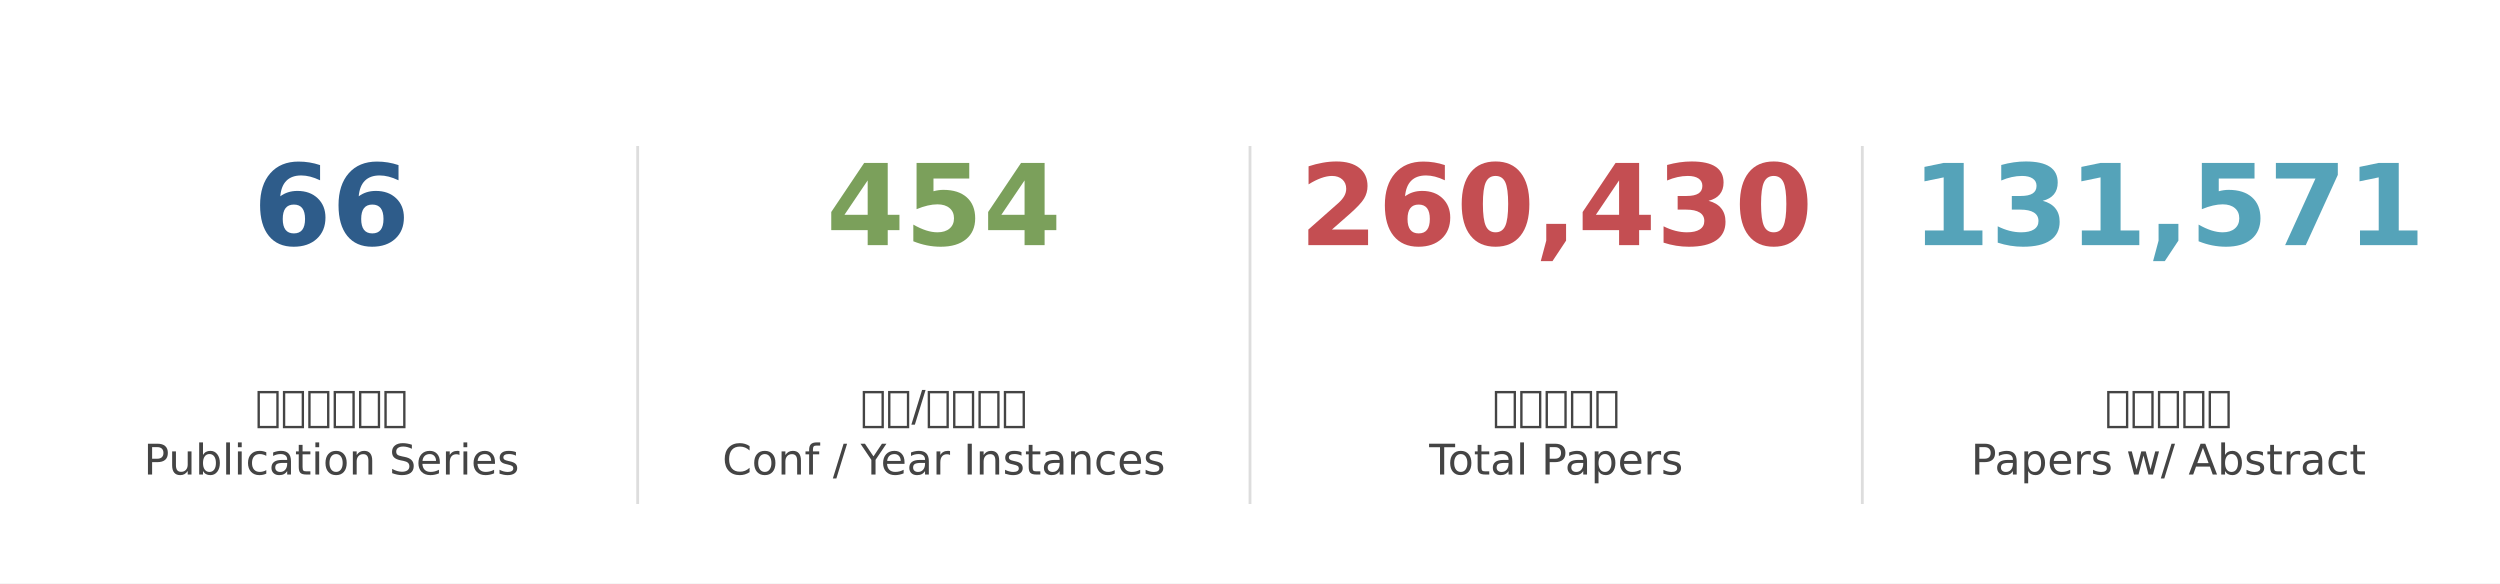
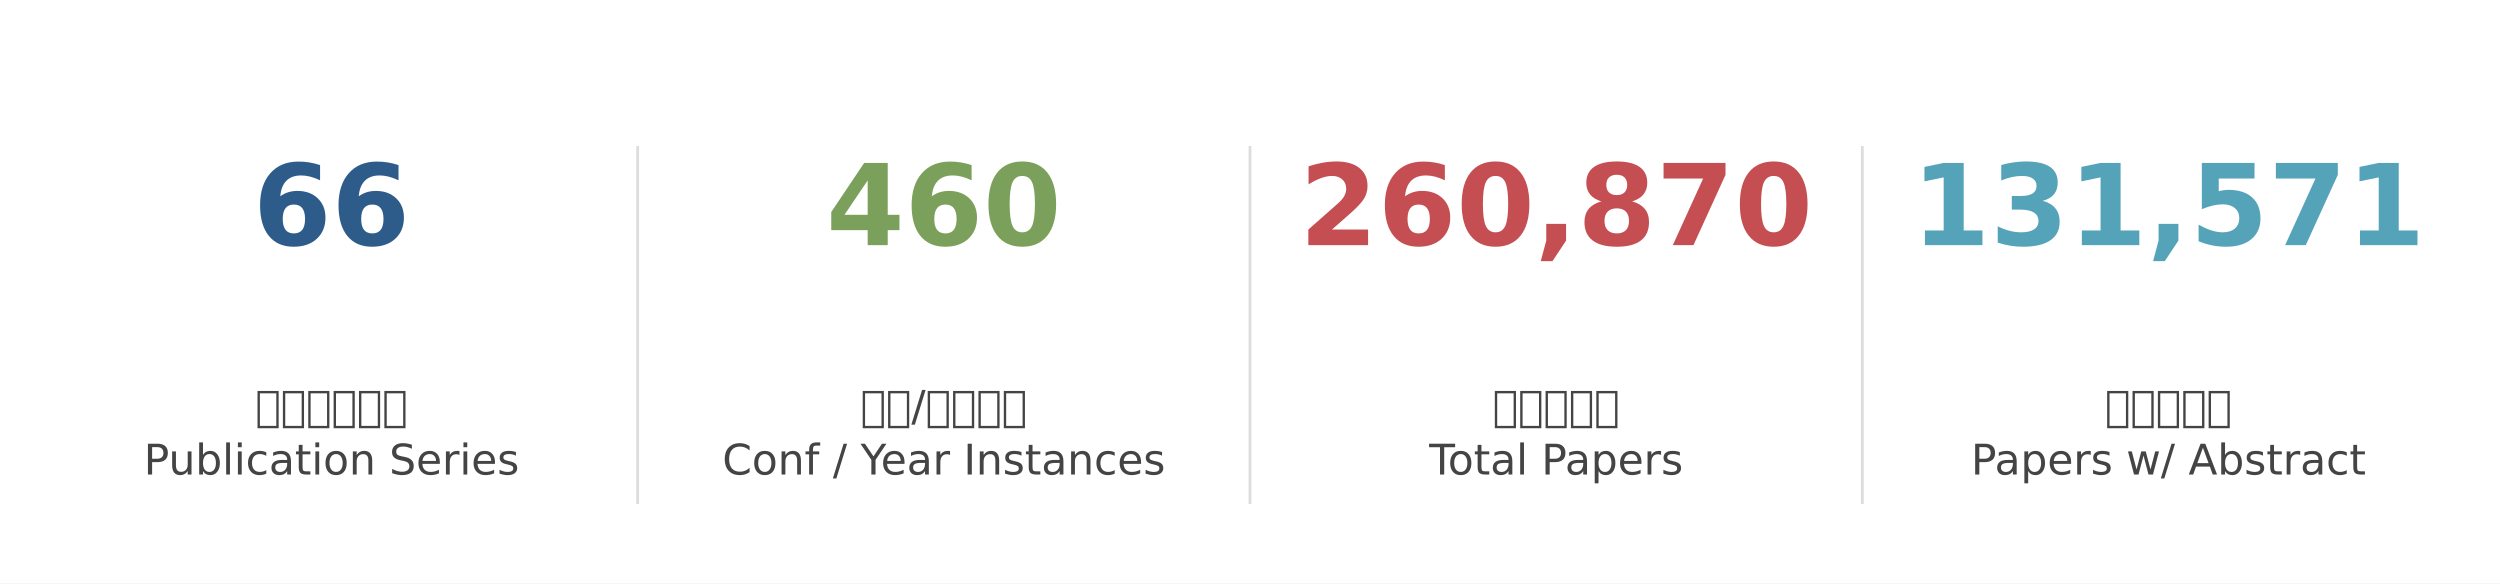
<svg xmlns="http://www.w3.org/2000/svg" xmlns:xlink="http://www.w3.org/1999/xlink" width="709.605pt" height="165.6pt" viewBox="0 0 709.605 165.6" version="1.1">
  <defs>
    <style type="text/css">*{stroke-linejoin: round; stroke-linecap: butt}</style>
  </defs>
  <g id="figure_1">
    <g id="patch_1">
      <path d="M 0 165.6  L 709.605 165.6  L 709.605 0  L 0 0  z " style="fill: #ffffff" />
    </g>
    <g id="axes_1">
      <g id="line2d_1">
-         <path d="M 181.001 142.65  L 181.001 41.85  " clip-path="url(#p3e3f449f23)" style="fill: none; stroke: #dddddd; stroke-width: 0.8; stroke-linecap: square" />
+         <path d="M 181.001 142.65  L 181.001 41.85  " clip-path="url(#p192daa8386)" style="fill: none; stroke: #dddddd; stroke-width: 0.8; stroke-linecap: square" />
      </g>
      <g id="line2d_2">
-         <path d="M 354.803 142.65  L 354.803 41.85  " clip-path="url(#p3e3f449f23)" style="fill: none; stroke: #dddddd; stroke-width: 0.8; stroke-linecap: square" />
+         <path d="M 354.803 142.65  L 354.803 41.85  " clip-path="url(#p192daa8386)" style="fill: none; stroke: #dddddd; stroke-width: 0.8; stroke-linecap: square" />
      </g>
      <g id="line2d_3">
-         <path d="M 528.604 142.65  L 528.604 41.85  " clip-path="url(#p3e3f449f23)" style="fill: none; stroke: #dddddd; stroke-width: 0.8; stroke-linecap: square" />
+         <path d="M 528.604 142.65  L 528.604 41.85  " clip-path="url(#p192daa8386)" style="fill: none; stroke: #dddddd; stroke-width: 0.8; stroke-linecap: square" />
      </g>
      <g id="text_1">
        <g style="fill: #2e5c8a" transform="translate(71.83562 69.58) scale(0.32 -0.32)">
          <defs>
            <path id="DejaVuSans-Bold-36" d="M 2316 2303  Q 2000 2303 1842 2098  Q 1684 1894 1684 1484  Q 1684 1075 1842 870  Q 2000 666 2316 666  Q 2634 666 2792 870  Q 2950 1075 2950 1484  Q 2950 1894 2792 2098  Q 2634 2303 2316 2303  z M 3803 4544  L 3803 3681  Q 3506 3822 3243 3889  Q 2981 3956 2731 3956  Q 2194 3956 1894 3657  Q 1594 3359 1544 2772  Q 1750 2925 1990 3001  Q 2231 3078 2516 3078  Q 3231 3078 3670 2659  Q 4109 2241 4109 1563  Q 4109 813 3618 361  Q 3128 -91 2303 -91  Q 1394 -91 895 523  Q 397 1138 397 2266  Q 397 3422 980 4083  Q 1563 4744 2578 4744  Q 2900 4744 3203 4694  Q 3506 4644 3803 4544  z " transform="scale(0.015625)" />
          </defs>
          <use xlink:href="#DejaVuSans-Bold-36" />
          <use xlink:href="#DejaVuSans-Bold-36" transform="translate(69.58008 0)" />
        </g>
      </g>
      <g id="text_2">
        <g style="fill: #444444" transform="translate(72.495 119.4308) scale(0.12 -0.12)">
          <defs>
            <path id="DejaVuSans-6536" d="M 319 -1131  L 319 4513  L 3519 4513  L 3519 -1131  L 319 -1131  z M 678 -775  L 3163 -775  L 3163 4153  L 678 4153  L 678 -775  z " transform="scale(0.015625)" />
            <path id="DejaVuSans-5f55" d="M 319 -1131  L 319 4513  L 3519 4513  L 3519 -1131  L 319 -1131  z M 678 -775  L 3163 -775  L 3163 4153  L 678 4153  L 678 -775  z " transform="scale(0.015625)" />
            <path id="DejaVuSans-520a" d="M 319 -1131  L 319 4513  L 3519 4513  L 3519 -1131  L 319 -1131  z M 678 -775  L 3163 -775  L 3163 4153  L 678 4153  L 678 -775  z " transform="scale(0.015625)" />
            <path id="DejaVuSans-7269" d="M 319 -1131  L 319 4513  L 3519 4513  L 3519 -1131  L 319 -1131  z M 678 -775  L 3163 -775  L 3163 4153  L 678 4153  L 678 -775  z " transform="scale(0.015625)" />
            <path id="DejaVuSans-7cfb" d="M 319 -1131  L 319 4513  L 3519 4513  L 3519 -1131  L 319 -1131  z M 678 -775  L 3163 -775  L 3163 4153  L 678 4153  L 678 -775  z " transform="scale(0.015625)" />
            <path id="DejaVuSans-5217" d="M 319 -1131  L 319 4513  L 3519 4513  L 3519 -1131  L 319 -1131  z M 678 -775  L 3163 -775  L 3163 4153  L 678 4153  L 678 -775  z " transform="scale(0.015625)" />
          </defs>
          <use xlink:href="#DejaVuSans-6536" />
          <use xlink:href="#DejaVuSans-5f55" transform="translate(60.00977 0)" />
          <use xlink:href="#DejaVuSans-520a" transform="translate(120.0195 0)" />
          <use xlink:href="#DejaVuSans-7269" transform="translate(180.0293 0)" />
          <use xlink:href="#DejaVuSans-7cfb" transform="translate(240.0391 0)" />
          <use xlink:href="#DejaVuSans-5217" transform="translate(300.0488 0)" />
        </g>
        <g style="fill: #444444" transform="translate(40.815 134.6918) scale(0.12 -0.12)">
          <defs>
            <path id="DejaVuSans-50" d="M 1259 4147  L 1259 2394  L 2053 2394  Q 2494 2394 2734 2622  Q 2975 2850 2975 3272  Q 2975 3691 2734 3919  Q 2494 4147 2053 4147  L 1259 4147  z M 628 4666  L 2053 4666  Q 2838 4666 3239 4311  Q 3641 3956 3641 3272  Q 3641 2581 3239 2228  Q 2838 1875 2053 1875  L 1259 1875  L 1259 0  L 628 0  L 628 4666  z " transform="scale(0.015625)" />
            <path id="DejaVuSans-75" d="M 544 1381  L 544 3500  L 1119 3500  L 1119 1403  Q 1119 906 1312 657  Q 1506 409 1894 409  Q 2359 409 2629 706  Q 2900 1003 2900 1516  L 2900 3500  L 3475 3500  L 3475 0  L 2900 0  L 2900 538  Q 2691 219 2414 64  Q 2138 -91 1772 -91  Q 1169 -91 856 284  Q 544 659 544 1381  z M 1991 3584  L 1991 3584  z " transform="scale(0.015625)" />
            <path id="DejaVuSans-62" d="M 3116 1747  Q 3116 2381 2855 2742  Q 2594 3103 2138 3103  Q 1681 3103 1420 2742  Q 1159 2381 1159 1747  Q 1159 1113 1420 752  Q 1681 391 2138 391  Q 2594 391 2855 752  Q 3116 1113 3116 1747  z M 1159 2969  Q 1341 3281 1617 3432  Q 1894 3584 2278 3584  Q 2916 3584 3314 3078  Q 3713 2572 3713 1747  Q 3713 922 3314 415  Q 2916 -91 2278 -91  Q 1894 -91 1617 61  Q 1341 213 1159 525  L 1159 0  L 581 0  L 581 4863  L 1159 4863  L 1159 2969  z " transform="scale(0.015625)" />
            <path id="DejaVuSans-6c" d="M 603 4863  L 1178 4863  L 1178 0  L 603 0  L 603 4863  z " transform="scale(0.015625)" />
            <path id="DejaVuSans-69" d="M 603 3500  L 1178 3500  L 1178 0  L 603 0  L 603 3500  z M 603 4863  L 1178 4863  L 1178 4134  L 603 4134  L 603 4863  z " transform="scale(0.015625)" />
            <path id="DejaVuSans-63" d="M 3122 3366  L 3122 2828  Q 2878 2963 2633 3030  Q 2388 3097 2138 3097  Q 1578 3097 1268 2742  Q 959 2388 959 1747  Q 959 1106 1268 751  Q 1578 397 2138 397  Q 2388 397 2633 464  Q 2878 531 3122 666  L 3122 134  Q 2881 22 2623 -34  Q 2366 -91 2075 -91  Q 1284 -91 818 406  Q 353 903 353 1747  Q 353 2603 823 3093  Q 1294 3584 2113 3584  Q 2378 3584 2631 3529  Q 2884 3475 3122 3366  z " transform="scale(0.015625)" />
            <path id="DejaVuSans-61" d="M 2194 1759  Q 1497 1759 1228 1600  Q 959 1441 959 1056  Q 959 750 1161 570  Q 1363 391 1709 391  Q 2188 391 2477 730  Q 2766 1069 2766 1631  L 2766 1759  L 2194 1759  z M 3341 1997  L 3341 0  L 2766 0  L 2766 531  Q 2569 213 2275 61  Q 1981 -91 1556 -91  Q 1019 -91 701 211  Q 384 513 384 1019  Q 384 1609 779 1909  Q 1175 2209 1959 2209  L 2766 2209  L 2766 2266  Q 2766 2663 2505 2880  Q 2244 3097 1772 3097  Q 1472 3097 1187 3025  Q 903 2953 641 2809  L 641 3341  Q 956 3463 1253 3523  Q 1550 3584 1831 3584  Q 2591 3584 2966 3190  Q 3341 2797 3341 1997  z " transform="scale(0.015625)" />
            <path id="DejaVuSans-74" d="M 1172 4494  L 1172 3500  L 2356 3500  L 2356 3053  L 1172 3053  L 1172 1153  Q 1172 725 1289 603  Q 1406 481 1766 481  L 2356 481  L 2356 0  L 1766 0  Q 1100 0 847 248  Q 594 497 594 1153  L 594 3053  L 172 3053  L 172 3500  L 594 3500  L 594 4494  L 1172 4494  z " transform="scale(0.015625)" />
            <path id="DejaVuSans-6f" d="M 1959 3097  Q 1497 3097 1228 2736  Q 959 2375 959 1747  Q 959 1119 1226 758  Q 1494 397 1959 397  Q 2419 397 2687 759  Q 2956 1122 2956 1747  Q 2956 2369 2687 2733  Q 2419 3097 1959 3097  z M 1959 3584  Q 2709 3584 3137 3096  Q 3566 2609 3566 1747  Q 3566 888 3137 398  Q 2709 -91 1959 -91  Q 1206 -91 779 398  Q 353 888 353 1747  Q 353 2609 779 3096  Q 1206 3584 1959 3584  z " transform="scale(0.015625)" />
            <path id="DejaVuSans-6e" d="M 3513 2113  L 3513 0  L 2938 0  L 2938 2094  Q 2938 2591 2744 2837  Q 2550 3084 2163 3084  Q 1697 3084 1428 2787  Q 1159 2491 1159 1978  L 1159 0  L 581 0  L 581 3500  L 1159 3500  L 1159 2956  Q 1366 3272 1645 3428  Q 1925 3584 2291 3584  Q 2894 3584 3203 3211  Q 3513 2838 3513 2113  z " transform="scale(0.015625)" />
            <path id="DejaVuSans-20" transform="scale(0.015625)" />
            <path id="DejaVuSans-53" d="M 3425 4513  L 3425 3897  Q 3066 4069 2747 4153  Q 2428 4238 2131 4238  Q 1616 4238 1336 4038  Q 1056 3838 1056 3469  Q 1056 3159 1242 3001  Q 1428 2844 1947 2747  L 2328 2669  Q 3034 2534 3370 2195  Q 3706 1856 3706 1288  Q 3706 609 3251 259  Q 2797 -91 1919 -91  Q 1588 -91 1214 -16  Q 841 59 441 206  L 441 856  Q 825 641 1194 531  Q 1563 422 1919 422  Q 2459 422 2753 634  Q 3047 847 3047 1241  Q 3047 1584 2836 1778  Q 2625 1972 2144 2069  L 1759 2144  Q 1053 2284 737 2584  Q 422 2884 422 3419  Q 422 4038 858 4394  Q 1294 4750 2059 4750  Q 2388 4750 2728 4690  Q 3069 4631 3425 4513  z " transform="scale(0.015625)" />
            <path id="DejaVuSans-65" d="M 3597 1894  L 3597 1613  L 953 1613  Q 991 1019 1311 708  Q 1631 397 2203 397  Q 2534 397 2845 478  Q 3156 559 3463 722  L 3463 178  Q 3153 47 2828 -22  Q 2503 -91 2169 -91  Q 1331 -91 842 396  Q 353 884 353 1716  Q 353 2575 817 3079  Q 1281 3584 2069 3584  Q 2775 3584 3186 3129  Q 3597 2675 3597 1894  z M 3022 2063  Q 3016 2534 2758 2815  Q 2500 3097 2075 3097  Q 1594 3097 1305 2825  Q 1016 2553 972 2059  L 3022 2063  z " transform="scale(0.015625)" />
            <path id="DejaVuSans-72" d="M 2631 2963  Q 2534 3019 2420 3045  Q 2306 3072 2169 3072  Q 1681 3072 1420 2755  Q 1159 2438 1159 1844  L 1159 0  L 581 0  L 581 3500  L 1159 3500  L 1159 2956  Q 1341 3275 1631 3429  Q 1922 3584 2338 3584  Q 2397 3584 2469 3576  Q 2541 3569 2628 3553  L 2631 2963  z " transform="scale(0.015625)" />
            <path id="DejaVuSans-73" d="M 2834 3397  L 2834 2853  Q 2591 2978 2328 3040  Q 2066 3103 1784 3103  Q 1356 3103 1142 2972  Q 928 2841 928 2578  Q 928 2378 1081 2264  Q 1234 2150 1697 2047  L 1894 2003  Q 2506 1872 2764 1633  Q 3022 1394 3022 966  Q 3022 478 2636 193  Q 2250 -91 1575 -91  Q 1294 -91 989 -36  Q 684 19 347 128  L 347 722  Q 666 556 975 473  Q 1284 391 1588 391  Q 1994 391 2212 530  Q 2431 669 2431 922  Q 2431 1156 2273 1281  Q 2116 1406 1581 1522  L 1381 1569  Q 847 1681 609 1914  Q 372 2147 372 2553  Q 372 3047 722 3315  Q 1072 3584 1716 3584  Q 2034 3584 2315 3537  Q 2597 3491 2834 3397  z " transform="scale(0.015625)" />
          </defs>
          <use xlink:href="#DejaVuSans-50" />
          <use xlink:href="#DejaVuSans-75" transform="translate(58.55273 0)" />
          <use xlink:href="#DejaVuSans-62" transform="translate(121.9316 0)" />
          <use xlink:href="#DejaVuSans-6c" transform="translate(185.4082 0)" />
          <use xlink:href="#DejaVuSans-69" transform="translate(213.1914 0)" />
          <use xlink:href="#DejaVuSans-63" transform="translate(240.9746 0)" />
          <use xlink:href="#DejaVuSans-61" transform="translate(295.9551 0)" />
          <use xlink:href="#DejaVuSans-74" transform="translate(357.2344 0)" />
          <use xlink:href="#DejaVuSans-69" transform="translate(396.4434 0)" />
          <use xlink:href="#DejaVuSans-6f" transform="translate(424.2266 0)" />
          <use xlink:href="#DejaVuSans-6e" transform="translate(485.4082 0)" />
          <use xlink:href="#DejaVuSans-20" transform="translate(548.7871 0)" />
          <use xlink:href="#DejaVuSans-53" transform="translate(580.5742 0)" />
          <use xlink:href="#DejaVuSans-65" transform="translate(644.0508 0)" />
          <use xlink:href="#DejaVuSans-72" transform="translate(705.5742 0)" />
          <use xlink:href="#DejaVuSans-69" transform="translate(746.6875 0)" />
          <use xlink:href="#DejaVuSans-65" transform="translate(774.4707 0)" />
          <use xlink:href="#DejaVuSans-73" transform="translate(835.9941 0)" />
        </g>
      </g>
      <g id="text_3">
        <g style="fill: #7ba05b" transform="translate(234.5044 69.58) scale(0.32 -0.32)">
          <defs>
            <path id="DejaVuSans-Bold-34" d="M 2356 3675  L 1038 1722  L 2356 1722  L 2356 3675  z M 2156 4666  L 3494 4666  L 3494 1722  L 4159 1722  L 4159 850  L 3494 850  L 3494 0  L 2356 0  L 2356 850  L 288 850  L 288 1881  L 2156 4666  z " transform="scale(0.015625)" />
-             <path id="DejaVuSans-Bold-35" d="M 678 4666  L 3669 4666  L 3669 3781  L 1638 3781  L 1638 3059  Q 1775 3097 1914 3117  Q 2053 3138 2203 3138  Q 3056 3138 3531 2711  Q 4006 2284 4006 1522  Q 4006 766 3489 337  Q 2972 -91 2053 -91  Q 1656 -91 1267 -14  Q 878 63 494 219  L 494 1166  Q 875 947 1217 837  Q 1559 728 1863 728  Q 2300 728 2551 942  Q 2803 1156 2803 1522  Q 2803 1891 2551 2103  Q 2300 2316 1863 2316  Q 1603 2316 1309 2248  Q 1016 2181 678 2041  L 678 4666  z " transform="scale(0.015625)" />
+             <path id="DejaVuSans-Bold-30" d="M 2944 2338  Q 2944 3213 2780 3570  Q 2616 3928 2228 3928  Q 1841 3928 1675 3570  Q 1509 3213 1509 2338  Q 1509 1453 1675 1090  Q 1841 728 2228 728  Q 2613 728 2778 1090  Q 2944 1453 2944 2338  z M 4147 2328  Q 4147 1169 3647 539  Q 3147 -91 2228 -91  Q 1306 -91 806 539  Q 306 1169 306 2328  Q 306 3491 806 4120  Q 1306 4750 2228 4750  Q 3147 4750 3647 4120  Q 4147 3491 4147 2328  z " transform="scale(0.015625)" />
          </defs>
          <use xlink:href="#DejaVuSans-Bold-34" />
-           <use xlink:href="#DejaVuSans-Bold-35" transform="translate(69.58008 0)" />
-           <use xlink:href="#DejaVuSans-Bold-34" transform="translate(139.1602 0)" />
+           <use xlink:href="#DejaVuSans-Bold-36" transform="translate(69.58008 0)" />
+           <use xlink:href="#DejaVuSans-Bold-30" transform="translate(139.1602 0)" />
        </g>
      </g>
      <g id="text_4">
        <g style="fill: #444444" transform="translate(244.275 119.4308) scale(0.12 -0.12)">
          <defs>
            <path id="DejaVuSans-4f1a" d="M 319 -1131  L 319 4513  L 3519 4513  L 3519 -1131  L 319 -1131  z M 678 -775  L 3163 -775  L 3163 4153  L 678 4153  L 678 -775  z " transform="scale(0.015625)" />
            <path id="DejaVuSans-8bae" d="M 319 -1131  L 319 4513  L 3519 4513  L 3519 -1131  L 319 -1131  z M 678 -775  L 3163 -775  L 3163 4153  L 678 4153  L 678 -775  z " transform="scale(0.015625)" />
            <path id="DejaVuSans-2f" d="M 1625 4666  L 2156 4666  L 531 -594  L 0 -594  L 1625 4666  z " transform="scale(0.015625)" />
            <path id="DejaVuSans-5e74" d="M 319 -1131  L 319 4513  L 3519 4513  L 3519 -1131  L 319 -1131  z M 678 -775  L 3163 -775  L 3163 4153  L 678 4153  L 678 -775  z " transform="scale(0.015625)" />
            <path id="DejaVuSans-4efd" d="M 319 -1131  L 319 4513  L 3519 4513  L 3519 -1131  L 319 -1131  z M 678 -775  L 3163 -775  L 3163 4153  L 678 4153  L 678 -775  z " transform="scale(0.015625)" />
            <path id="DejaVuSans-5b9e" d="M 319 -1131  L 319 4513  L 3519 4513  L 3519 -1131  L 319 -1131  z M 678 -775  L 3163 -775  L 3163 4153  L 678 4153  L 678 -775  z " transform="scale(0.015625)" />
            <path id="DejaVuSans-4f8b" d="M 319 -1131  L 319 4513  L 3519 4513  L 3519 -1131  L 319 -1131  z M 678 -775  L 3163 -775  L 3163 4153  L 678 4153  L 678 -775  z " transform="scale(0.015625)" />
          </defs>
          <use xlink:href="#DejaVuSans-4f1a" />
          <use xlink:href="#DejaVuSans-8bae" transform="translate(60.00977 0)" />
          <use xlink:href="#DejaVuSans-2f" transform="translate(120.0195 0)" />
          <use xlink:href="#DejaVuSans-5e74" transform="translate(153.7109 0)" />
          <use xlink:href="#DejaVuSans-4efd" transform="translate(213.7207 0)" />
          <use xlink:href="#DejaVuSans-5b9e" transform="translate(273.7305 0)" />
          <use xlink:href="#DejaVuSans-4f8b" transform="translate(333.7402 0)" />
        </g>
        <g style="fill: #444444" transform="translate(205.0331 134.6918) scale(0.12 -0.12)">
          <defs>
            <path id="DejaVuSans-43" d="M 4122 4306  L 4122 3641  Q 3803 3938 3442 4084  Q 3081 4231 2675 4231  Q 1875 4231 1450 3742  Q 1025 3253 1025 2328  Q 1025 1406 1450 917  Q 1875 428 2675 428  Q 3081 428 3442 575  Q 3803 722 4122 1019  L 4122 359  Q 3791 134 3420 21  Q 3050 -91 2638 -91  Q 1578 -91 968 557  Q 359 1206 359 2328  Q 359 3453 968 4101  Q 1578 4750 2638 4750  Q 3056 4750 3426 4639  Q 3797 4528 4122 4306  z " transform="scale(0.015625)" />
            <path id="DejaVuSans-66" d="M 2375 4863  L 2375 4384  L 1825 4384  Q 1516 4384 1395 4259  Q 1275 4134 1275 3809  L 1275 3500  L 2222 3500  L 2222 3053  L 1275 3053  L 1275 0  L 697 0  L 697 3053  L 147 3053  L 147 3500  L 697 3500  L 697 3744  Q 697 4328 969 4595  Q 1241 4863 1831 4863  L 2375 4863  z " transform="scale(0.015625)" />
            <path id="DejaVuSans-59" d="M -13 4666  L 666 4666  L 1959 2747  L 3244 4666  L 3922 4666  L 2272 2222  L 2272 0  L 1638 0  L 1638 2222  L -13 4666  z " transform="scale(0.015625)" />
            <path id="DejaVuSans-49" d="M 628 4666  L 1259 4666  L 1259 0  L 628 0  L 628 4666  z " transform="scale(0.015625)" />
          </defs>
          <use xlink:href="#DejaVuSans-43" />
          <use xlink:href="#DejaVuSans-6f" transform="translate(69.82422 0)" />
          <use xlink:href="#DejaVuSans-6e" transform="translate(131.0059 0)" />
          <use xlink:href="#DejaVuSans-66" transform="translate(194.3848 0)" />
          <use xlink:href="#DejaVuSans-20" transform="translate(229.5898 0)" />
          <use xlink:href="#DejaVuSans-2f" transform="translate(261.377 0)" />
          <use xlink:href="#DejaVuSans-20" transform="translate(295.0684 0)" />
          <use xlink:href="#DejaVuSans-59" transform="translate(326.8555 0)" />
          <use xlink:href="#DejaVuSans-65" transform="translate(374.6895 0)" />
          <use xlink:href="#DejaVuSans-61" transform="translate(436.2129 0)" />
          <use xlink:href="#DejaVuSans-72" transform="translate(497.4922 0)" />
          <use xlink:href="#DejaVuSans-20" transform="translate(538.6055 0)" />
          <use xlink:href="#DejaVuSans-49" transform="translate(570.3926 0)" />
          <use xlink:href="#DejaVuSans-6e" transform="translate(599.8848 0)" />
          <use xlink:href="#DejaVuSans-73" transform="translate(663.2637 0)" />
          <use xlink:href="#DejaVuSans-74" transform="translate(715.3633 0)" />
          <use xlink:href="#DejaVuSans-61" transform="translate(754.5723 0)" />
          <use xlink:href="#DejaVuSans-6e" transform="translate(815.8516 0)" />
          <use xlink:href="#DejaVuSans-63" transform="translate(879.2305 0)" />
          <use xlink:href="#DejaVuSans-65" transform="translate(934.2109 0)" />
          <use xlink:href="#DejaVuSans-73" transform="translate(995.7344 0)" />
        </g>
      </g>
      <g id="text_5">
        <g style="fill: #c44e52" transform="translate(368.8306 69.58) scale(0.32 -0.32)">
          <defs>
            <path id="DejaVuSans-Bold-32" d="M 1844 884  L 3897 884  L 3897 0  L 506 0  L 506 884  L 2209 2388  Q 2438 2594 2547 2791  Q 2656 2988 2656 3200  Q 2656 3528 2436 3728  Q 2216 3928 1850 3928  Q 1569 3928 1234 3808  Q 900 3688 519 3450  L 519 4475  Q 925 4609 1322 4679  Q 1719 4750 2100 4750  Q 2938 4750 3402 4381  Q 3866 4013 3866 3353  Q 3866 2972 3669 2642  Q 3472 2313 2841 1759  L 1844 884  z " transform="scale(0.015625)" />
-             <path id="DejaVuSans-Bold-30" d="M 2944 2338  Q 2944 3213 2780 3570  Q 2616 3928 2228 3928  Q 1841 3928 1675 3570  Q 1509 3213 1509 2338  Q 1509 1453 1675 1090  Q 1841 728 2228 728  Q 2613 728 2778 1090  Q 2944 1453 2944 2338  z M 4147 2328  Q 4147 1169 3647 539  Q 3147 -91 2228 -91  Q 1306 -91 806 539  Q 306 1169 306 2328  Q 306 3491 806 4120  Q 1306 4750 2228 4750  Q 3147 4750 3647 4120  Q 4147 3491 4147 2328  z " transform="scale(0.015625)" />
            <path id="DejaVuSans-Bold-2c" d="M 653 1209  L 1778 1209  L 1778 256  L 1006 -909  L 341 -909  L 653 256  L 653 1209  z " transform="scale(0.015625)" />
-             <path id="DejaVuSans-Bold-33" d="M 2981 2516  Q 3453 2394 3698 2092  Q 3944 1791 3944 1325  Q 3944 631 3412 270  Q 2881 -91 1863 -91  Q 1503 -91 1142 -33  Q 781 25 428 141  L 428 1069  Q 766 900 1098 814  Q 1431 728 1753 728  Q 2231 728 2486 893  Q 2741 1059 2741 1369  Q 2741 1688 2480 1852  Q 2219 2016 1709 2016  L 1228 2016  L 1228 2791  L 1734 2791  Q 2188 2791 2409 2933  Q 2631 3075 2631 3366  Q 2631 3634 2415 3781  Q 2200 3928 1806 3928  Q 1516 3928 1219 3862  Q 922 3797 628 3669  L 628 4550  Q 984 4650 1334 4700  Q 1684 4750 2022 4750  Q 2931 4750 3382 4451  Q 3834 4153 3834 3553  Q 3834 3144 3618 2883  Q 3403 2622 2981 2516  z " transform="scale(0.015625)" />
+             <path id="DejaVuSans-Bold-38" d="M 2228 2088  Q 1891 2088 1709 1903  Q 1528 1719 1528 1375  Q 1528 1031 1709 848  Q 1891 666 2228 666  Q 2563 666 2741 848  Q 2919 1031 2919 1375  Q 2919 1722 2741 1905  Q 2563 2088 2228 2088  z M 1350 2484  Q 925 2613 709 2878  Q 494 3144 494 3541  Q 494 4131 934 4440  Q 1375 4750 2228 4750  Q 3075 4750 3515 4442  Q 3956 4134 3956 3541  Q 3956 3144 3739 2878  Q 3522 2613 3097 2484  Q 3572 2353 3814 2058  Q 4056 1763 4056 1313  Q 4056 619 3595 264  Q 3134 -91 2228 -91  Q 1319 -91 855 264  Q 391 619 391 1313  Q 391 1763 633 2058  Q 875 2353 1350 2484  z M 1631 3419  Q 1631 3141 1786 2991  Q 1941 2841 2228 2841  Q 2509 2841 2662 2991  Q 2816 3141 2816 3419  Q 2816 3697 2662 3845  Q 2509 3994 2228 3994  Q 1941 3994 1786 3844  Q 1631 3694 1631 3419  z " transform="scale(0.015625)" />
+             <path id="DejaVuSans-Bold-37" d="M 428 4666  L 3944 4666  L 3944 3988  L 2125 0  L 953 0  L 2675 3781  L 428 3781  L 428 4666  z " transform="scale(0.015625)" />
          </defs>
          <use xlink:href="#DejaVuSans-Bold-32" />
          <use xlink:href="#DejaVuSans-Bold-36" transform="translate(69.58008 0)" />
          <use xlink:href="#DejaVuSans-Bold-30" transform="translate(139.1602 0)" />
          <use xlink:href="#DejaVuSans-Bold-2c" transform="translate(208.7402 0)" />
-           <use xlink:href="#DejaVuSans-Bold-34" transform="translate(246.7285 0)" />
-           <use xlink:href="#DejaVuSans-Bold-33" transform="translate(316.3086 0)" />
+           <use xlink:href="#DejaVuSans-Bold-38" transform="translate(246.7285 0)" />
+           <use xlink:href="#DejaVuSans-Bold-37" transform="translate(316.3086 0)" />
          <use xlink:href="#DejaVuSans-Bold-30" transform="translate(385.8887 0)" />
        </g>
      </g>
      <g id="text_6">
        <g style="fill: #444444" transform="translate(423.6984 119.4308) scale(0.12 -0.12)">
          <defs>
            <path id="DejaVuSans-603b" d="M 319 -1131  L 319 4513  L 3519 4513  L 3519 -1131  L 319 -1131  z M 678 -775  L 3163 -775  L 3163 4153  L 678 4153  L 678 -775  z " transform="scale(0.015625)" />
            <path id="DejaVuSans-8bba" d="M 319 -1131  L 319 4513  L 3519 4513  L 3519 -1131  L 319 -1131  z M 678 -775  L 3163 -775  L 3163 4153  L 678 4153  L 678 -775  z " transform="scale(0.015625)" />
            <path id="DejaVuSans-6587" d="M 319 -1131  L 319 4513  L 3519 4513  L 3519 -1131  L 319 -1131  z M 678 -775  L 3163 -775  L 3163 4153  L 678 4153  L 678 -775  z " transform="scale(0.015625)" />
            <path id="DejaVuSans-6570" d="M 319 -1131  L 319 4513  L 3519 4513  L 3519 -1131  L 319 -1131  z M 678 -775  L 3163 -775  L 3163 4153  L 678 4153  L 678 -775  z " transform="scale(0.015625)" />
            <path id="DejaVuSans-91cf" d="M 319 -1131  L 319 4513  L 3519 4513  L 3519 -1131  L 319 -1131  z M 678 -775  L 3163 -775  L 3163 4153  L 678 4153  L 678 -775  z " transform="scale(0.015625)" />
          </defs>
          <use xlink:href="#DejaVuSans-603b" />
          <use xlink:href="#DejaVuSans-8bba" transform="translate(60.00977 0)" />
          <use xlink:href="#DejaVuSans-6587" transform="translate(120.0195 0)" />
          <use xlink:href="#DejaVuSans-6570" transform="translate(180.0293 0)" />
          <use xlink:href="#DejaVuSans-91cf" transform="translate(240.0391 0)" />
        </g>
        <g style="fill: #444444" transform="translate(405.6666 134.6918) scale(0.12 -0.12)">
          <defs>
            <path id="DejaVuSans-54" d="M -19 4666  L 3928 4666  L 3928 4134  L 2272 4134  L 2272 0  L 1638 0  L 1638 4134  L -19 4134  L -19 4666  z " transform="scale(0.015625)" />
            <path id="DejaVuSans-70" d="M 1159 525  L 1159 -1331  L 581 -1331  L 581 3500  L 1159 3500  L 1159 2969  Q 1341 3281 1617 3432  Q 1894 3584 2278 3584  Q 2916 3584 3314 3078  Q 3713 2572 3713 1747  Q 3713 922 3314 415  Q 2916 -91 2278 -91  Q 1894 -91 1617 61  Q 1341 213 1159 525  z M 3116 1747  Q 3116 2381 2855 2742  Q 2594 3103 2138 3103  Q 1681 3103 1420 2742  Q 1159 2381 1159 1747  Q 1159 1113 1420 752  Q 1681 391 2138 391  Q 2594 391 2855 752  Q 3116 1113 3116 1747  z " transform="scale(0.015625)" />
          </defs>
          <use xlink:href="#DejaVuSans-54" />
          <use xlink:href="#DejaVuSans-6f" transform="translate(44.08398 0)" />
          <use xlink:href="#DejaVuSans-74" transform="translate(105.2656 0)" />
          <use xlink:href="#DejaVuSans-61" transform="translate(144.4746 0)" />
          <use xlink:href="#DejaVuSans-6c" transform="translate(205.7539 0)" />
          <use xlink:href="#DejaVuSans-20" transform="translate(233.5371 0)" />
          <use xlink:href="#DejaVuSans-50" transform="translate(265.3242 0)" />
          <use xlink:href="#DejaVuSans-61" transform="translate(321.127 0)" />
          <use xlink:href="#DejaVuSans-70" transform="translate(382.4062 0)" />
          <use xlink:href="#DejaVuSans-65" transform="translate(445.8828 0)" />
          <use xlink:href="#DejaVuSans-72" transform="translate(507.4062 0)" />
          <use xlink:href="#DejaVuSans-73" transform="translate(548.5195 0)" />
        </g>
      </g>
      <g id="text_7">
        <g style="fill: #55a3b9" transform="translate(542.6319 69.58) scale(0.32 -0.32)">
          <defs>
            <path id="DejaVuSans-Bold-31" d="M 750 831  L 1813 831  L 1813 3847  L 722 3622  L 722 4441  L 1806 4666  L 2950 4666  L 2950 831  L 4013 831  L 4013 0  L 750 0  L 750 831  z " transform="scale(0.015625)" />
-             <path id="DejaVuSans-Bold-37" d="M 428 4666  L 3944 4666  L 3944 3988  L 2125 0  L 953 0  L 2675 3781  L 428 3781  L 428 4666  z " transform="scale(0.015625)" />
+             <path id="DejaVuSans-Bold-33" d="M 2981 2516  Q 3453 2394 3698 2092  Q 3944 1791 3944 1325  Q 3944 631 3412 270  Q 2881 -91 1863 -91  Q 1503 -91 1142 -33  Q 781 25 428 141  L 428 1069  Q 766 900 1098 814  Q 1431 728 1753 728  Q 2231 728 2486 893  Q 2741 1059 2741 1369  Q 2741 1688 2480 1852  Q 2219 2016 1709 2016  L 1228 2016  L 1228 2791  L 1734 2791  Q 2188 2791 2409 2933  Q 2631 3075 2631 3366  Q 2631 3634 2415 3781  Q 2200 3928 1806 3928  Q 1516 3928 1219 3862  Q 922 3797 628 3669  L 628 4550  Q 984 4650 1334 4700  Q 1684 4750 2022 4750  Q 2931 4750 3382 4451  Q 3834 4153 3834 3553  Q 3834 3144 3618 2883  Q 3403 2622 2981 2516  z " transform="scale(0.015625)" />
+             <path id="DejaVuSans-Bold-35" d="M 678 4666  L 3669 4666  L 3669 3781  L 1638 3781  L 1638 3059  Q 1775 3097 1914 3117  Q 2053 3138 2203 3138  Q 3056 3138 3531 2711  Q 4006 2284 4006 1522  Q 4006 766 3489 337  Q 2972 -91 2053 -91  Q 1656 -91 1267 -14  Q 878 63 494 219  L 494 1166  Q 875 947 1217 837  Q 1559 728 1863 728  Q 2300 728 2551 942  Q 2803 1156 2803 1522  Q 2803 1891 2551 2103  Q 2300 2316 1863 2316  Q 1603 2316 1309 2248  Q 1016 2181 678 2041  L 678 4666  z " transform="scale(0.015625)" />
          </defs>
          <use xlink:href="#DejaVuSans-Bold-31" />
          <use xlink:href="#DejaVuSans-Bold-33" transform="translate(69.58008 0)" />
          <use xlink:href="#DejaVuSans-Bold-31" transform="translate(139.1602 0)" />
          <use xlink:href="#DejaVuSans-Bold-2c" transform="translate(208.7402 0)" />
          <use xlink:href="#DejaVuSans-Bold-35" transform="translate(246.7285 0)" />
          <use xlink:href="#DejaVuSans-Bold-37" transform="translate(316.3086 0)" />
          <use xlink:href="#DejaVuSans-Bold-31" transform="translate(385.8887 0)" />
        </g>
      </g>
      <g id="text_8">
        <g style="fill: #444444" transform="translate(597.4997 119.4308) scale(0.12 -0.12)">
          <defs>
            <path id="DejaVuSans-542b" d="M 319 -1131  L 319 4513  L 3519 4513  L 3519 -1131  L 319 -1131  z M 678 -775  L 3163 -775  L 3163 4153  L 678 4153  L 678 -775  z " transform="scale(0.015625)" />
            <path id="DejaVuSans-6458" d="M 319 -1131  L 319 4513  L 3519 4513  L 3519 -1131  L 319 -1131  z M 678 -775  L 3163 -775  L 3163 4153  L 678 4153  L 678 -775  z " transform="scale(0.015625)" />
            <path id="DejaVuSans-8981" d="M 319 -1131  L 319 4513  L 3519 4513  L 3519 -1131  L 319 -1131  z M 678 -775  L 3163 -775  L 3163 4153  L 678 4153  L 678 -775  z " transform="scale(0.015625)" />
          </defs>
          <use xlink:href="#DejaVuSans-542b" />
          <use xlink:href="#DejaVuSans-6458" transform="translate(60.00977 0)" />
          <use xlink:href="#DejaVuSans-8981" transform="translate(120.0195 0)" />
          <use xlink:href="#DejaVuSans-8bba" transform="translate(180.0293 0)" />
          <use xlink:href="#DejaVuSans-6587" transform="translate(240.0391 0)" />
        </g>
        <g style="fill: #444444" transform="translate(559.4588 134.6918) scale(0.12 -0.12)">
          <defs>
            <path id="DejaVuSans-77" d="M 269 3500  L 844 3500  L 1563 769  L 2278 3500  L 2956 3500  L 3675 769  L 4391 3500  L 4966 3500  L 4050 0  L 3372 0  L 2619 2869  L 1863 0  L 1184 0  L 269 3500  z " transform="scale(0.015625)" />
            <path id="DejaVuSans-41" d="M 2188 4044  L 1331 1722  L 3047 1722  L 2188 4044  z M 1831 4666  L 2547 4666  L 4325 0  L 3669 0  L 3244 1197  L 1141 1197  L 716 0  L 50 0  L 1831 4666  z " transform="scale(0.015625)" />
          </defs>
          <use xlink:href="#DejaVuSans-50" />
          <use xlink:href="#DejaVuSans-61" transform="translate(55.80273 0)" />
          <use xlink:href="#DejaVuSans-70" transform="translate(117.082 0)" />
          <use xlink:href="#DejaVuSans-65" transform="translate(180.5586 0)" />
          <use xlink:href="#DejaVuSans-72" transform="translate(242.082 0)" />
          <use xlink:href="#DejaVuSans-73" transform="translate(283.1953 0)" />
          <use xlink:href="#DejaVuSans-20" transform="translate(335.2949 0)" />
          <use xlink:href="#DejaVuSans-77" transform="translate(367.082 0)" />
          <use xlink:href="#DejaVuSans-2f" transform="translate(448.8691 0)" />
          <use xlink:href="#DejaVuSans-20" transform="translate(482.5605 0)" />
          <use xlink:href="#DejaVuSans-41" transform="translate(514.3477 0)" />
          <use xlink:href="#DejaVuSans-62" transform="translate(582.7559 0)" />
          <use xlink:href="#DejaVuSans-73" transform="translate(646.2324 0)" />
          <use xlink:href="#DejaVuSans-74" transform="translate(698.332 0)" />
          <use xlink:href="#DejaVuSans-72" transform="translate(737.541 0)" />
          <use xlink:href="#DejaVuSans-61" transform="translate(778.6543 0)" />
          <use xlink:href="#DejaVuSans-63" transform="translate(839.9336 0)" />
          <use xlink:href="#DejaVuSans-74" transform="translate(894.9141 0)" />
        </g>
      </g>
    </g>
  </g>
  <defs>
-     <clipPath id="p3e3f449f23">
+     <clipPath id="p192daa8386">
      <rect x="7.2" y="7.2" width="695.205" height="151.2" />
    </clipPath>
  </defs>
</svg>
